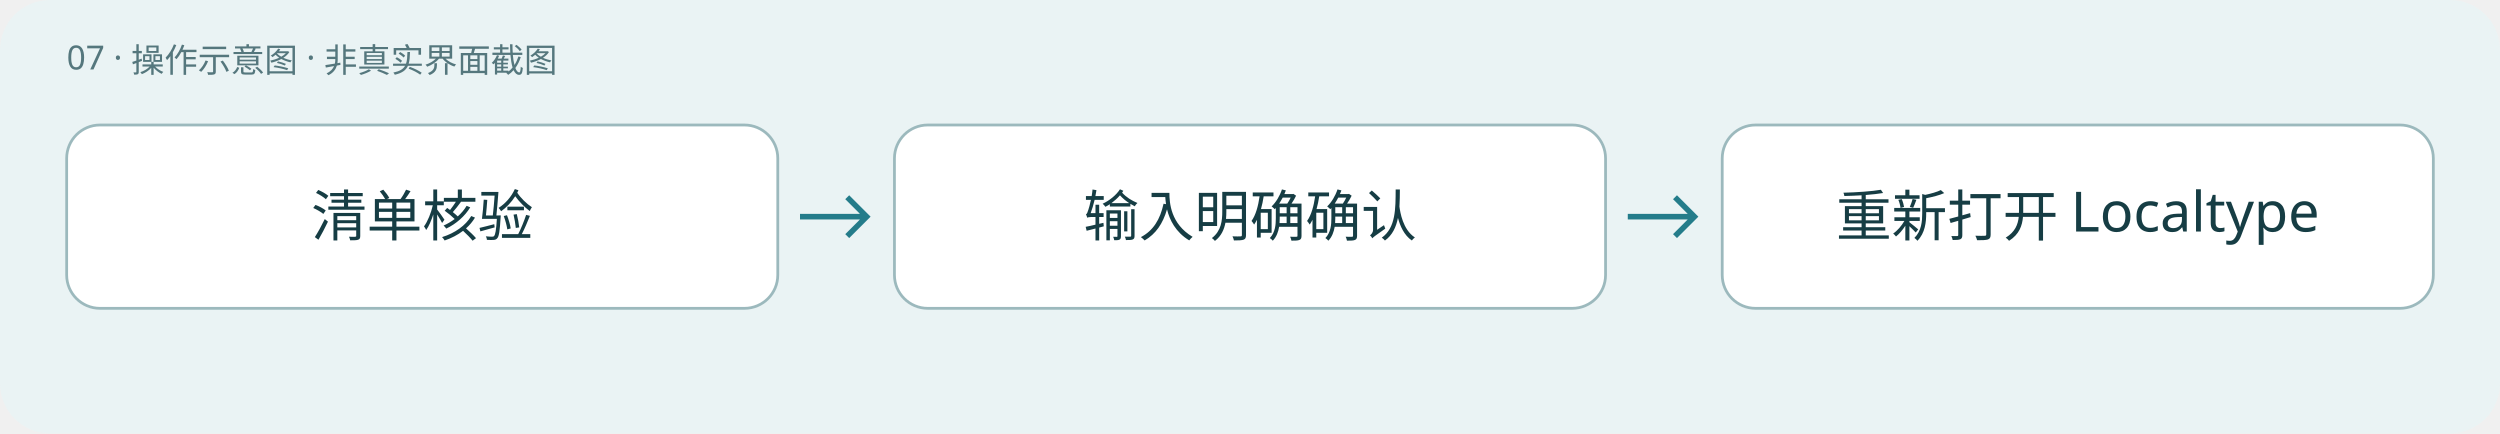
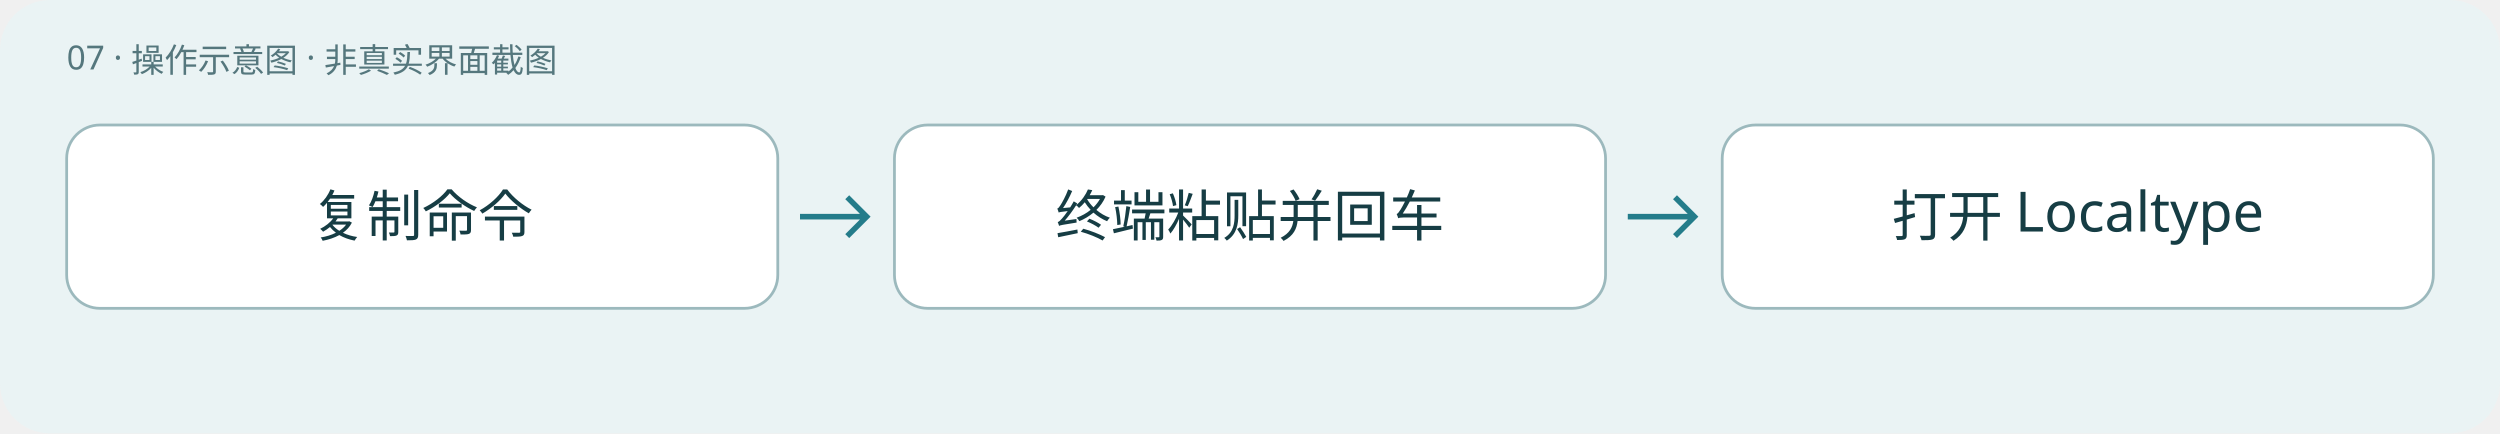
<svg xmlns="http://www.w3.org/2000/svg" viewBox="0 0 900 156" role="img">
  <rect width="900" height="156" rx="18" fill="#eaf3f4" />
  <rect x="24" y="45" width="256" height="66" rx="12" fill="white" stroke="#9cb9bd" />
-   <text x="152" y="85" text-anchor="middle" font-family="Microsoft YaHei,PingFang SC,sans-serif" font-size="20" fill="#163d44">清单核验</text>
+   <text x="152" y="85" text-anchor="middle" font-family="Microsoft YaHei,PingFang SC,sans-serif" font-size="20" fill="#163d44">复制命令</text>
  <path d="M288 78 h24 m-7 -7 7 7 -7 7" fill="none" stroke="#247c8a" stroke-width="2" />
  <rect x="322" y="45" width="256" height="66" rx="12" fill="white" stroke="#9cb9bd" />
-   <text x="450" y="85" text-anchor="middle" font-family="Microsoft YaHei,PingFang SC,sans-serif" font-size="20" fill="#163d44">输入明确确认</text>
+   <text x="450" y="85" text-anchor="middle" font-family="Microsoft YaHei,PingFang SC,sans-serif" font-size="20" fill="#163d44">终端粘贴并回车</text>
  <path d="M586 78 h24 m-7 -7 7 7 -7 7" fill="none" stroke="#247c8a" stroke-width="2" />
  <rect x="620" y="45" width="256" height="66" rx="12" fill="white" stroke="#9cb9bd" />
-   <text x="748" y="85" text-anchor="middle" font-family="Microsoft YaHei,PingFang SC,sans-serif" font-size="20" fill="#163d44">重新打开 Localtype</text>
+   <text x="748" y="85" text-anchor="middle" font-family="Microsoft YaHei,PingFang SC,sans-serif" font-size="20" fill="#163d44">打开 Localtype</text>
  <text x="24" y="25" font-family="sans-serif" font-size="12" fill="#55777d">07 · 操作示意图 · 非真实界面截图</text>
</svg>
